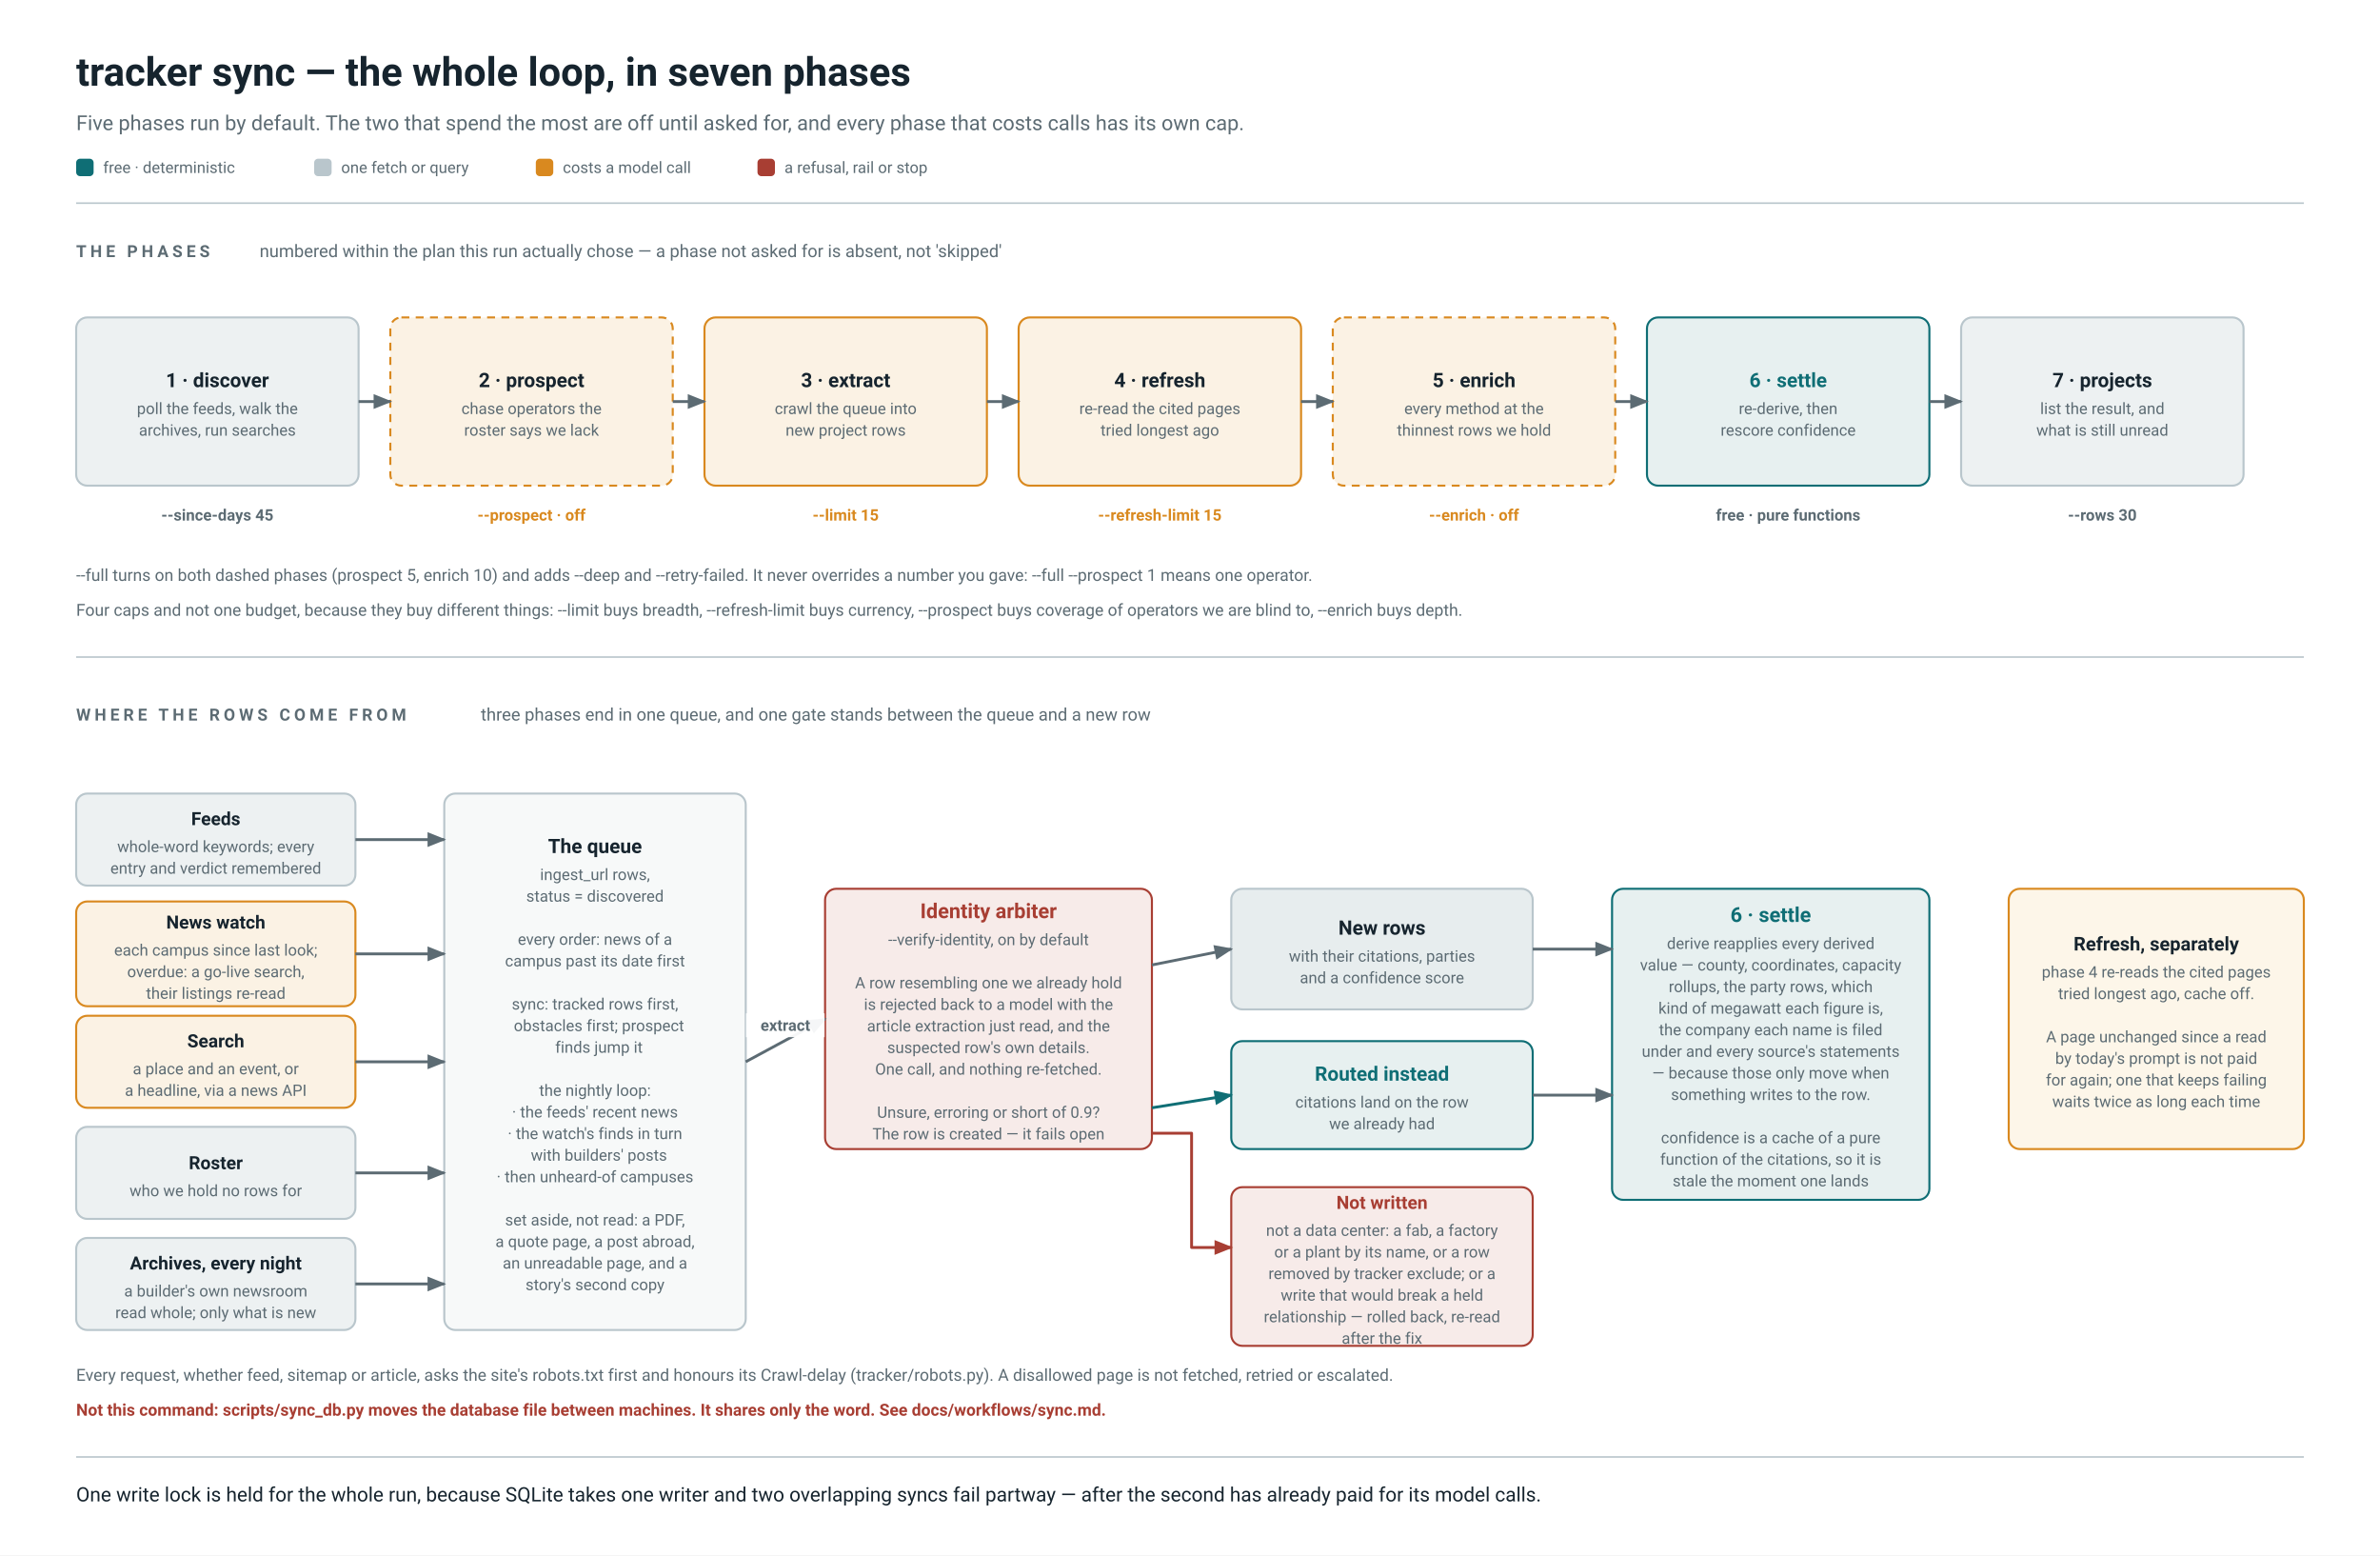
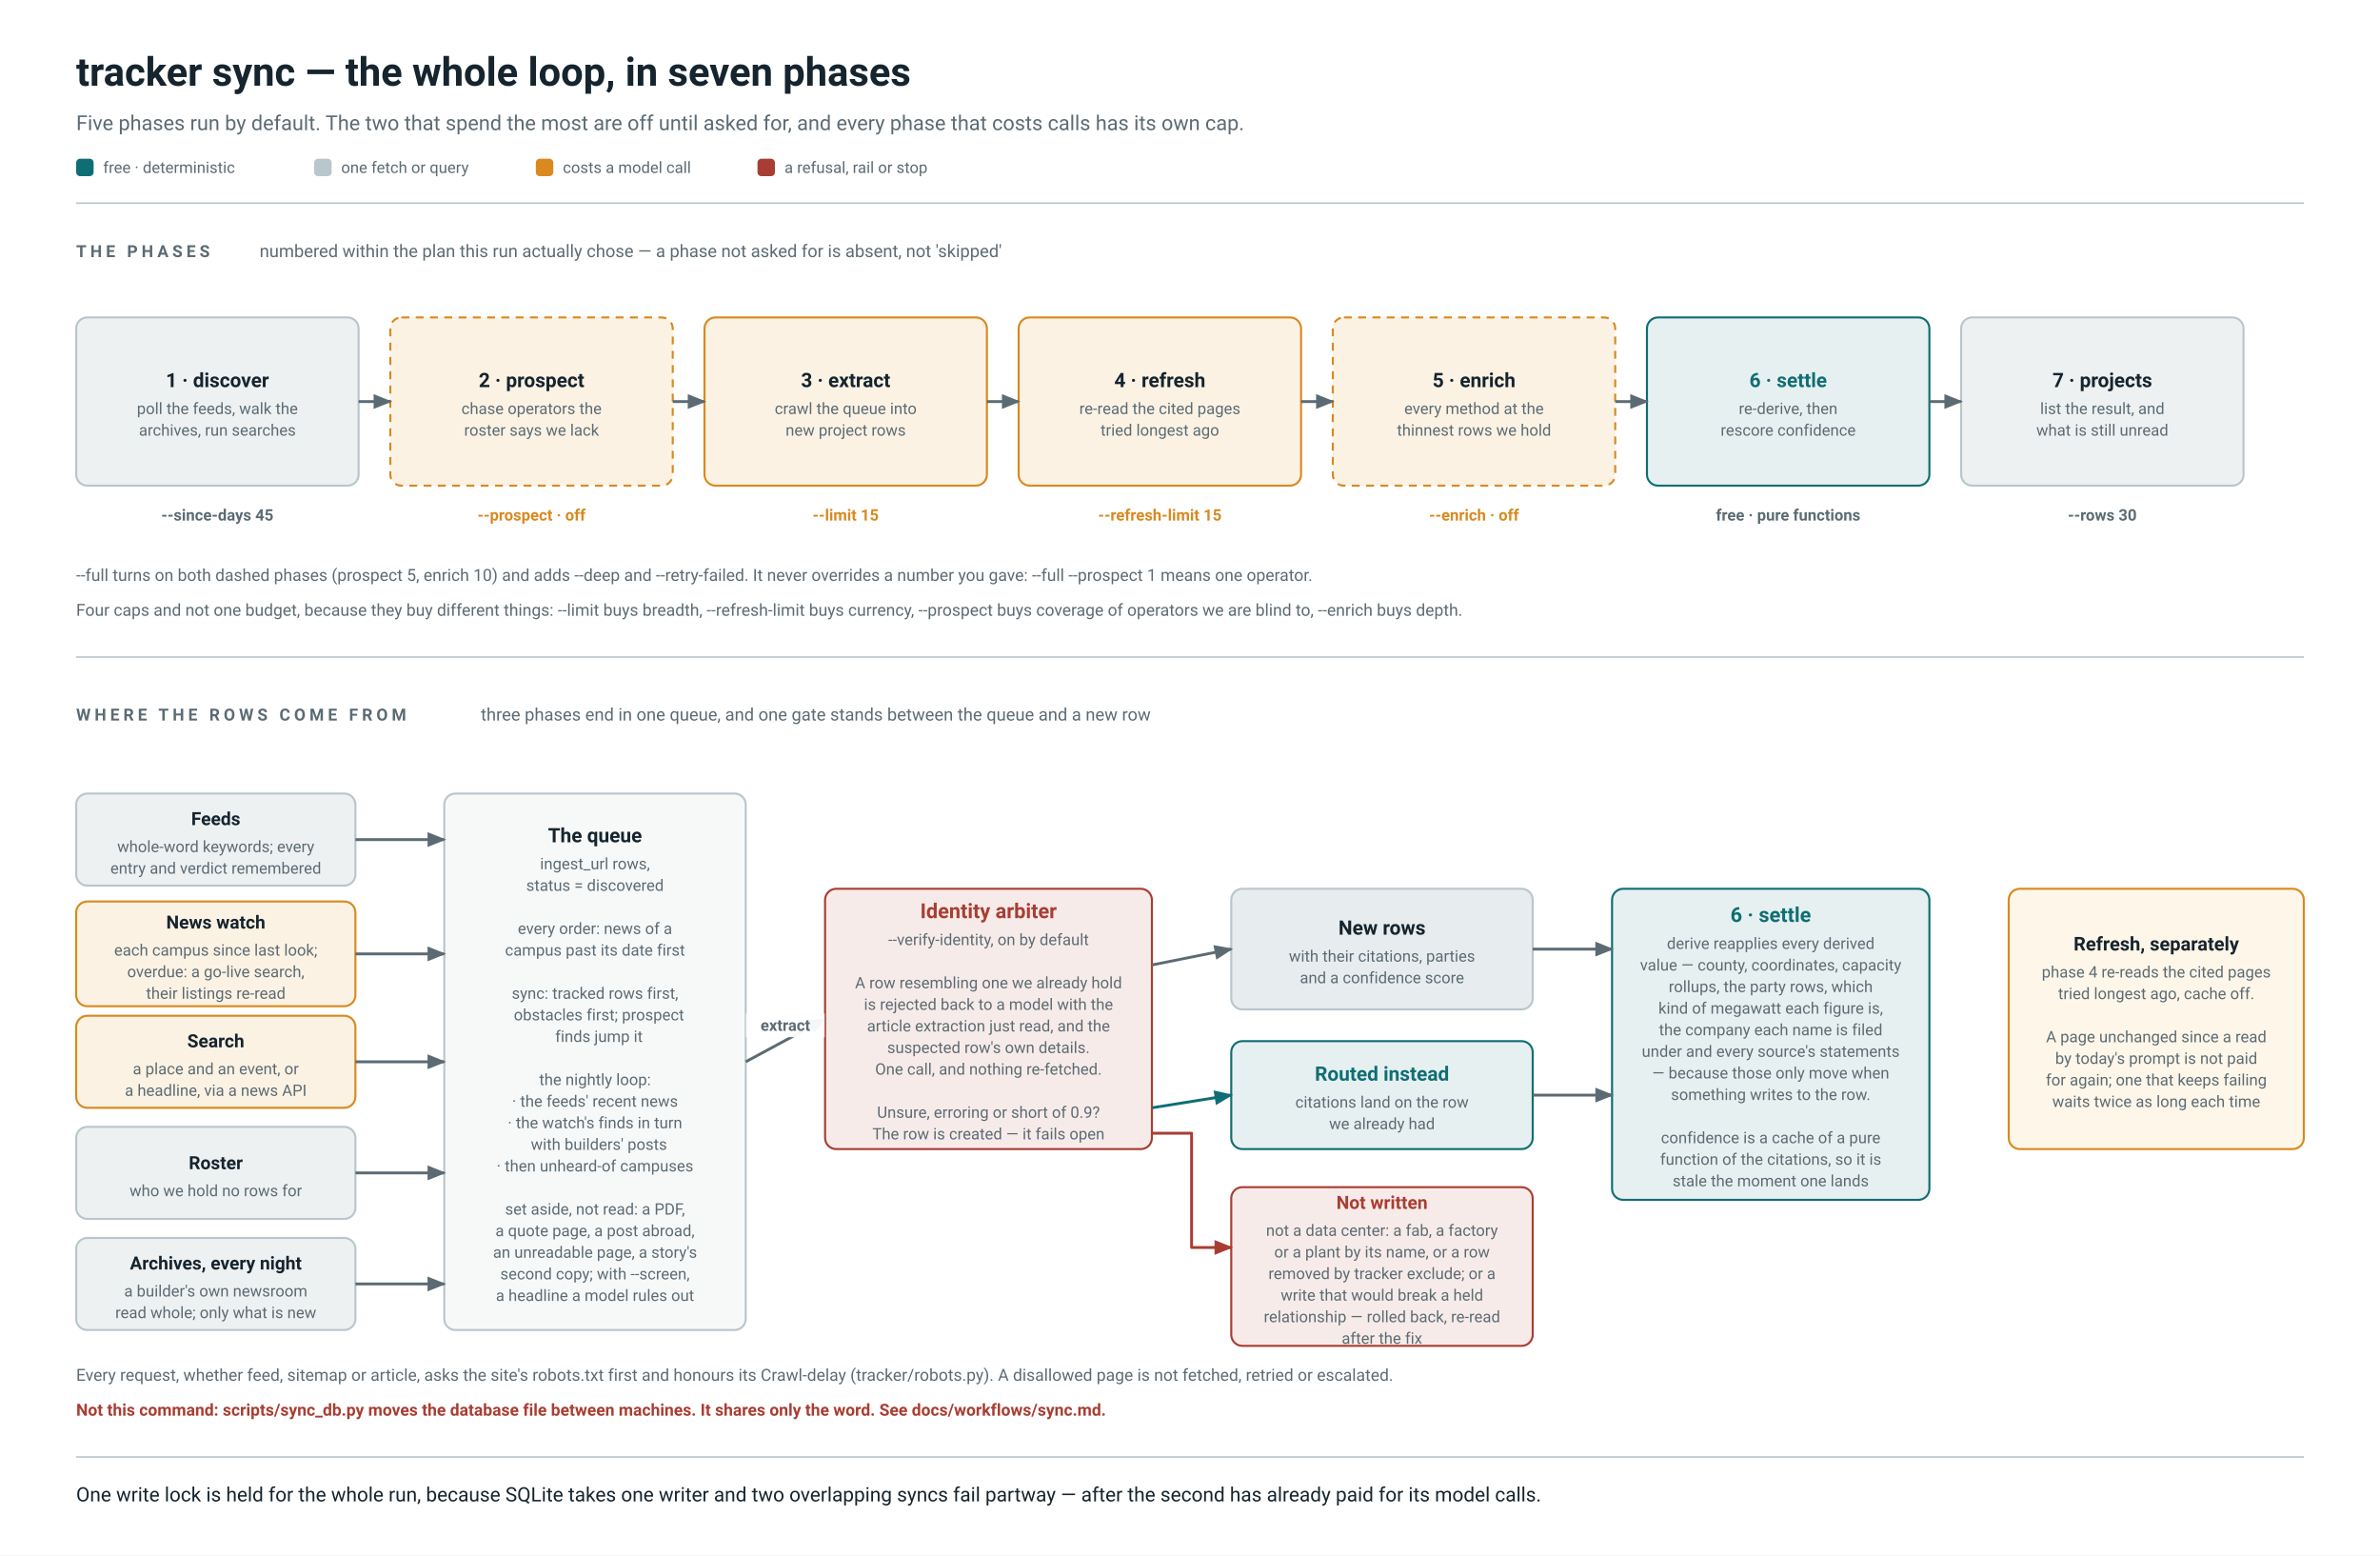
<svg xmlns="http://www.w3.org/2000/svg" width="1500" height="980" viewBox="0 0 1500 980" font-family="system-ui,-apple-system,'Segoe UI',Roboto,'Helvetica Neue','DejaVu Sans',Arial,sans-serif">
  <defs>
    <marker id="a0F6E75" viewBox="0 0 10 10" refX="9" refY="5" markerWidth="6.5" markerHeight="6.5" orient="auto-start-reverse">
      <path d="M 0 1 L 10 5 L 0 9 z" fill="#0F6E75" />
    </marker>
    <marker id="a5C6B73" viewBox="0 0 10 10" refX="9" refY="5" markerWidth="6.5" markerHeight="6.5" orient="auto-start-reverse">
      <path d="M 0 1 L 10 5 L 0 9 z" fill="#5C6B73" />
    </marker>
    <marker id="aA83E33" viewBox="0 0 10 10" refX="9" refY="5" markerWidth="6.5" markerHeight="6.5" orient="auto-start-reverse">
      <path d="M 0 1 L 10 5 L 0 9 z" fill="#A83E33" />
    </marker>
  </defs>
  <rect width="1500" height="980" fill="#FFFFFF" />
  <g font-family="system-ui,-apple-system,'Segoe UI',Roboto,'Helvetica Neue','DejaVu Sans',Arial,sans-serif" xml:space="preserve">
    <text x="48.0" y="54.0" font-size="25" fill="#16242E" text-anchor="start" font-weight="700">tracker sync — the whole loop, in seven phases</text>
    <text x="48.0" y="82.0" font-size="13" fill="#5C6B73" text-anchor="start">Five phases run by default. The two that spend the most are off until asked for, and every phase that costs calls has its own cap.</text>
    <rect x="48.0" y="100.0" width="11" height="11" rx="2.5" fill="#0F6E75" />
    <text x="65.0" y="109.0" font-size="10" fill="#5C6B73" text-anchor="start">free · deterministic</text>
    <rect x="198.0" y="100.0" width="11" height="11" rx="2.5" fill="#B9C6CC" />
    <text x="215.0" y="109.0" font-size="10" fill="#5C6B73" text-anchor="start">one fetch or query</text>
    <rect x="337.7" y="100.0" width="11" height="11" rx="2.5" fill="#D9891F" />
    <text x="354.7" y="109.0" font-size="10" fill="#5C6B73" text-anchor="start">costs a model call</text>
    <rect x="477.4" y="100.0" width="11" height="11" rx="2.5" fill="#A83E33" />
    <text x="494.4" y="109.0" font-size="10" fill="#5C6B73" text-anchor="start">a refusal, rail or stop</text>
    <line x1="48" y1="128" x2="1452" y2="128" stroke="#B9C6CC" stroke-width="1" />
    <text x="48.0" y="162.0" font-size="10.5" fill="#5C6B73" text-anchor="start" font-weight="700" letter-spacing="2.4">THE PHASES</text>
    <text x="163.6" y="162.0" font-size="11" fill="#5C6B73" text-anchor="start">numbered within the plan this run actually chose — a phase not asked for is absent, not 'skipped'</text>
    <rect x="48.0" y="200.0" width="178.0" height="106.0" rx="7" fill="#EDF1F2" stroke="#B9C6CC" stroke-width="1.3" />
    <text x="137.0" y="243.9" font-size="12.5" fill="#16242E" text-anchor="middle" font-weight="700">1 · discover</text>
    <text x="137.0" y="260.9" font-size="10" fill="#5C6B73" text-anchor="middle">poll the feeds, walk the</text>
    <text x="137.0" y="274.5" font-size="10" fill="#5C6B73" text-anchor="middle">archives, run searches</text>
    <text x="137.0" y="328.0" font-size="10" fill="#5C6B73" text-anchor="middle" font-weight="700">--since-days 45</text>
    <rect x="246.0" y="200.0" width="178.0" height="106.0" rx="7" fill="#FBF2E4" stroke="#D9891F" stroke-width="1.3" stroke-dasharray="5 4" />
    <text x="335.0" y="243.9" font-size="12.5" fill="#16242E" text-anchor="middle" font-weight="700">2 · prospect</text>
    <text x="335.0" y="260.9" font-size="10" fill="#5C6B73" text-anchor="middle">chase operators the</text>
    <text x="335.0" y="274.5" font-size="10" fill="#5C6B73" text-anchor="middle">roster says we lack</text>
    <text x="335.0" y="328.0" font-size="10" fill="#D9891F" text-anchor="middle" font-weight="700">--prospect · off</text>
    <rect x="444.0" y="200.0" width="178.0" height="106.0" rx="7" fill="#FBF2E4" stroke="#D9891F" stroke-width="1.3" />
    <text x="533.0" y="243.9" font-size="12.5" fill="#16242E" text-anchor="middle" font-weight="700">3 · extract</text>
    <text x="533.0" y="260.9" font-size="10" fill="#5C6B73" text-anchor="middle">crawl the queue into</text>
    <text x="533.0" y="274.5" font-size="10" fill="#5C6B73" text-anchor="middle">new project rows</text>
    <text x="533.0" y="328.0" font-size="10" fill="#D9891F" text-anchor="middle" font-weight="700">--limit 15</text>
    <rect x="642.0" y="200.0" width="178.0" height="106.0" rx="7" fill="#FBF2E4" stroke="#D9891F" stroke-width="1.3" />
    <text x="731.0" y="243.9" font-size="12.5" fill="#16242E" text-anchor="middle" font-weight="700">4 · refresh</text>
    <text x="731.0" y="260.9" font-size="10" fill="#5C6B73" text-anchor="middle">re-read the cited pages</text>
    <text x="731.0" y="274.5" font-size="10" fill="#5C6B73" text-anchor="middle">tried longest ago</text>
    <text x="731.0" y="328.0" font-size="10" fill="#D9891F" text-anchor="middle" font-weight="700">--refresh-limit 15</text>
    <rect x="840.0" y="200.0" width="178.0" height="106.0" rx="7" fill="#FBF2E4" stroke="#D9891F" stroke-width="1.3" stroke-dasharray="5 4" />
    <text x="929.0" y="243.9" font-size="12.5" fill="#16242E" text-anchor="middle" font-weight="700">5 · enrich</text>
    <text x="929.0" y="260.9" font-size="10" fill="#5C6B73" text-anchor="middle">every method at the</text>
    <text x="929.0" y="274.5" font-size="10" fill="#5C6B73" text-anchor="middle">thinnest rows we hold</text>
    <text x="929.0" y="328.0" font-size="10" fill="#D9891F" text-anchor="middle" font-weight="700">--enrich · off</text>
    <rect x="1038.0" y="200.0" width="178.0" height="106.0" rx="7" fill="#E7F0F0" stroke="#0F6E75" stroke-width="1.3" />
    <text x="1127.0" y="243.9" font-size="12.5" fill="#0F6E75" text-anchor="middle" font-weight="700">6 · settle</text>
    <text x="1127.0" y="260.9" font-size="10" fill="#5C6B73" text-anchor="middle">re-derive, then</text>
    <text x="1127.0" y="274.5" font-size="10" fill="#5C6B73" text-anchor="middle">rescore confidence</text>
    <text x="1127.0" y="328.0" font-size="10" fill="#5C6B73" text-anchor="middle" font-weight="700">free · pure functions</text>
    <rect x="1236.0" y="200.0" width="178.0" height="106.0" rx="7" fill="#EDF1F2" stroke="#B9C6CC" stroke-width="1.3" />
    <text x="1325.0" y="243.9" font-size="12.5" fill="#16242E" text-anchor="middle" font-weight="700">7 · projects</text>
    <text x="1325.0" y="260.9" font-size="10" fill="#5C6B73" text-anchor="middle">list the result, and</text>
    <text x="1325.0" y="274.5" font-size="10" fill="#5C6B73" text-anchor="middle">what is still unread</text>
    <text x="1325.0" y="328.0" font-size="10" fill="#5C6B73" text-anchor="middle" font-weight="700">--rows 30</text>
    <polyline points="226.0,253.0 246.0,253.0" fill="none" stroke="#5C6B73" stroke-width="1.8" stroke-linejoin="round" marker-end="url(#a5C6B73)" />
    <polyline points="424.0,253.0 444.0,253.0" fill="none" stroke="#5C6B73" stroke-width="1.8" stroke-linejoin="round" marker-end="url(#a5C6B73)" />
    <polyline points="622.0,253.0 642.0,253.0" fill="none" stroke="#5C6B73" stroke-width="1.8" stroke-linejoin="round" marker-end="url(#a5C6B73)" />
    <polyline points="820.0,253.0 840.0,253.0" fill="none" stroke="#5C6B73" stroke-width="1.8" stroke-linejoin="round" marker-end="url(#a5C6B73)" />
    <polyline points="1018.0,253.0 1038.0,253.0" fill="none" stroke="#5C6B73" stroke-width="1.8" stroke-linejoin="round" marker-end="url(#a5C6B73)" />
    <polyline points="1216.0,253.0 1236.0,253.0" fill="none" stroke="#5C6B73" stroke-width="1.8" stroke-linejoin="round" marker-end="url(#a5C6B73)" />
    <text x="48.0" y="366.0" font-size="10.5" fill="#5C6B73" text-anchor="start">--full turns on both dashed phases (prospect 5, enrich 10) and adds --deep and --retry-failed. It never overrides a number you gave: --full --prospect 1 means one operator.</text>
    <text x="48.0" y="388.0" font-size="10.5" fill="#5C6B73" text-anchor="start">Four caps and not one budget, because they buy different things: --limit buys breadth, --refresh-limit buys currency, --prospect buys coverage of operators we are blind to, --enrich buys depth.</text>
    <line x1="48" y1="414" x2="1452" y2="414" stroke="#B9C6CC" stroke-width="1" />
    <text x="48.0" y="454.0" font-size="10.5" fill="#5C6B73" text-anchor="start" font-weight="700" letter-spacing="2.4">WHERE THE ROWS COME FROM</text>
    <text x="303.0" y="454.0" font-size="11" fill="#5C6B73" text-anchor="start">three phases end in one queue, and one gate stands between the queue and a new row</text>
    <rect x="48.0" y="500.0" width="176.0" height="58.0" rx="7" fill="#EDF1F2" stroke="#B9C6CC" stroke-width="1.3" />
    <text x="136.0" y="519.9" font-size="11.5" fill="#16242E" text-anchor="middle" font-weight="700">Feeds</text>
    <text x="136.0" y="536.9" font-size="10" fill="#5C6B73" text-anchor="middle">whole-word keywords; every</text>
    <text x="136.0" y="550.5" font-size="10" fill="#5C6B73" text-anchor="middle">entry and verdict remembered</text>
    <rect x="48.0" y="568.0" width="176.0" height="66.0" rx="7" fill="#FBF2E4" stroke="#D9891F" stroke-width="1.3" />
    <text x="136.0" y="585.1" font-size="11.5" fill="#16242E" text-anchor="middle" font-weight="700">News watch</text>
    <text x="136.0" y="602.1" font-size="10" fill="#5C6B73" text-anchor="middle">each campus since last look;</text>
    <text x="136.0" y="615.7" font-size="10" fill="#5C6B73" text-anchor="middle">overdue: a go-live search,</text>
    <text x="136.0" y="629.3" font-size="10" fill="#5C6B73" text-anchor="middle">their listings re-read</text>
    <rect x="48.0" y="640.0" width="176.0" height="58.0" rx="7" fill="#FBF2E4" stroke="#D9891F" stroke-width="1.3" />
    <text x="136.0" y="659.9" font-size="11.5" fill="#16242E" text-anchor="middle" font-weight="700">Search</text>
    <text x="136.0" y="676.9" font-size="10" fill="#5C6B73" text-anchor="middle">a place and an event, or</text>
    <text x="136.0" y="690.5" font-size="10" fill="#5C6B73" text-anchor="middle">a headline, via a news API</text>
    <rect x="48.0" y="710.0" width="176.0" height="58.0" rx="7" fill="#EDF1F2" stroke="#B9C6CC" stroke-width="1.3" />
    <text x="136.0" y="736.7" font-size="11.5" fill="#16242E" text-anchor="middle" font-weight="700">Roster</text>
    <text x="136.0" y="753.7" font-size="10" fill="#5C6B73" text-anchor="middle">who we hold no rows for</text>
    <rect x="48.0" y="780.0" width="176.0" height="58.0" rx="7" fill="#EDF1F2" stroke="#B9C6CC" stroke-width="1.3" />
    <text x="136.0" y="799.9" font-size="11.5" fill="#16242E" text-anchor="middle" font-weight="700">Archives, every night</text>
    <text x="136.0" y="816.9" font-size="10" fill="#5C6B73" text-anchor="middle">a builder's own newsroom</text>
    <text x="136.0" y="830.5" font-size="10" fill="#5C6B73" text-anchor="middle">read whole; only what is new</text>
    <rect x="280.0" y="500.0" width="190.0" height="338.0" rx="7" fill="#F7F9F9" stroke="#B9C6CC" stroke-width="1.3" />
-     <text x="375.0" y="537.5" font-size="12.5" fill="#16242E" text-anchor="middle" font-weight="700">The queue</text>
-     <text x="375.0" y="554.5" font-size="10" fill="#5C6B73" text-anchor="middle">ingest_url rows,</text>
-     <text x="375.0" y="568.1" font-size="10" fill="#5C6B73" text-anchor="middle">status = discovered</text>
-     <text x="375.0" y="581.7" font-size="10" fill="#5C6B73" text-anchor="middle" />
-     <text x="375.0" y="595.3" font-size="10" fill="#5C6B73" text-anchor="middle">every order: news of a</text>
-     <text x="375.0" y="608.9" font-size="10" fill="#5C6B73" text-anchor="middle">campus past its date first</text>
-     <text x="375.0" y="622.5" font-size="10" fill="#5C6B73" text-anchor="middle" />
-     <text x="375.0" y="636.1" font-size="10" fill="#5C6B73" text-anchor="middle">sync: tracked rows first,</text>
-     <text x="375.0" y="649.7" font-size="10" fill="#5C6B73" text-anchor="middle">  obstacles first; prospect</text>
-     <text x="375.0" y="663.3" font-size="10" fill="#5C6B73" text-anchor="middle">  finds jump it</text>
-     <text x="375.0" y="676.9" font-size="10" fill="#5C6B73" text-anchor="middle" />
-     <text x="375.0" y="690.5" font-size="10" fill="#5C6B73" text-anchor="middle">the nightly loop:</text>
-     <text x="375.0" y="704.1" font-size="10" fill="#5C6B73" text-anchor="middle">· the feeds' recent news</text>
-     <text x="375.0" y="717.7" font-size="10" fill="#5C6B73" text-anchor="middle">· the watch's finds in turn</text>
-     <text x="375.0" y="731.3" font-size="10" fill="#5C6B73" text-anchor="middle">  with builders' posts</text>
-     <text x="375.0" y="744.9" font-size="10" fill="#5C6B73" text-anchor="middle">· then unheard-of campuses</text>
-     <text x="375.0" y="758.5" font-size="10" fill="#5C6B73" text-anchor="middle" />
-     <text x="375.0" y="772.1" font-size="10" fill="#5C6B73" text-anchor="middle">set aside, not read: a PDF,</text>
-     <text x="375.0" y="785.7" font-size="10" fill="#5C6B73" text-anchor="middle">a quote page, a post abroad,</text>
-     <text x="375.0" y="799.3" font-size="10" fill="#5C6B73" text-anchor="middle">an unreadable page, and a</text>
-     <text x="375.0" y="812.9" font-size="10" fill="#5C6B73" text-anchor="middle">story's second copy</text>
+     <text x="375.0" y="530.7" font-size="12.5" fill="#16242E" text-anchor="middle" font-weight="700">The queue</text>
+     <text x="375.0" y="547.7" font-size="10" fill="#5C6B73" text-anchor="middle">ingest_url rows,</text>
+     <text x="375.0" y="561.3" font-size="10" fill="#5C6B73" text-anchor="middle">status = discovered</text>
+     <text x="375.0" y="574.9" font-size="10" fill="#5C6B73" text-anchor="middle" />
+     <text x="375.0" y="588.5" font-size="10" fill="#5C6B73" text-anchor="middle">every order: news of a</text>
+     <text x="375.0" y="602.1" font-size="10" fill="#5C6B73" text-anchor="middle">campus past its date first</text>
+     <text x="375.0" y="615.7" font-size="10" fill="#5C6B73" text-anchor="middle" />
+     <text x="375.0" y="629.3" font-size="10" fill="#5C6B73" text-anchor="middle">sync: tracked rows first,</text>
+     <text x="375.0" y="642.9" font-size="10" fill="#5C6B73" text-anchor="middle">  obstacles first; prospect</text>
+     <text x="375.0" y="656.5" font-size="10" fill="#5C6B73" text-anchor="middle">  finds jump it</text>
+     <text x="375.0" y="670.1" font-size="10" fill="#5C6B73" text-anchor="middle" />
+     <text x="375.0" y="683.7" font-size="10" fill="#5C6B73" text-anchor="middle">the nightly loop:</text>
+     <text x="375.0" y="697.3" font-size="10" fill="#5C6B73" text-anchor="middle">· the feeds' recent news</text>
+     <text x="375.0" y="710.9" font-size="10" fill="#5C6B73" text-anchor="middle">· the watch's finds in turn</text>
+     <text x="375.0" y="724.5" font-size="10" fill="#5C6B73" text-anchor="middle">  with builders' posts</text>
+     <text x="375.0" y="738.1" font-size="10" fill="#5C6B73" text-anchor="middle">· then unheard-of campuses</text>
+     <text x="375.0" y="751.7" font-size="10" fill="#5C6B73" text-anchor="middle" />
+     <text x="375.0" y="765.3" font-size="10" fill="#5C6B73" text-anchor="middle">set aside, not read: a PDF,</text>
+     <text x="375.0" y="778.9" font-size="10" fill="#5C6B73" text-anchor="middle">a quote page, a post abroad,</text>
+     <text x="375.0" y="792.5" font-size="10" fill="#5C6B73" text-anchor="middle">an unreadable page, a story's</text>
+     <text x="375.0" y="806.1" font-size="10" fill="#5C6B73" text-anchor="middle">second copy; with --screen,</text>
+     <text x="375.0" y="819.7" font-size="10" fill="#5C6B73" text-anchor="middle">a headline a model rules out</text>
    <polyline points="224.0,529.0 280.0,529.0" fill="none" stroke="#5C6B73" stroke-width="1.8" stroke-linejoin="round" marker-end="url(#a5C6B73)" />
    <polyline points="224.0,601.0 280.0,601.0" fill="none" stroke="#5C6B73" stroke-width="1.8" stroke-linejoin="round" marker-end="url(#a5C6B73)" />
    <polyline points="224.0,669.0 280.0,669.0" fill="none" stroke="#5C6B73" stroke-width="1.8" stroke-linejoin="round" marker-end="url(#a5C6B73)" />
    <polyline points="224.0,739.0 280.0,739.0" fill="none" stroke="#5C6B73" stroke-width="1.8" stroke-linejoin="round" marker-end="url(#a5C6B73)" />
    <polyline points="224.0,809.0 280.0,809.0" fill="none" stroke="#5C6B73" stroke-width="1.8" stroke-linejoin="round" marker-end="url(#a5C6B73)" />
    <rect x="520.0" y="560.0" width="206.0" height="164.0" rx="7" fill="#F7EBE9" stroke="#A83E33" stroke-width="1.3" />
    <text x="623.0" y="578.5" font-size="13" fill="#A83E33" text-anchor="middle" font-weight="700">Identity arbiter</text>
    <text x="623.0" y="595.5" font-size="10" fill="#5C6B73" text-anchor="middle">--verify-identity, on by default</text>
    <text x="623.0" y="609.1" font-size="10" fill="#5C6B73" text-anchor="middle" />
    <text x="623.0" y="622.7" font-size="10" fill="#5C6B73" text-anchor="middle">A row resembling one we already hold</text>
    <text x="623.0" y="636.3" font-size="10" fill="#5C6B73" text-anchor="middle">is rejected back to a model with the</text>
    <text x="623.0" y="649.9" font-size="10" fill="#5C6B73" text-anchor="middle">article extraction just read, and the</text>
    <text x="623.0" y="663.5" font-size="10" fill="#5C6B73" text-anchor="middle">suspected row's own details.</text>
    <text x="623.0" y="677.1" font-size="10" fill="#5C6B73" text-anchor="middle">One call, and nothing re-fetched.</text>
    <text x="623.0" y="690.7" font-size="10" fill="#5C6B73" text-anchor="middle" />
    <text x="623.0" y="704.3" font-size="10" fill="#5C6B73" text-anchor="middle">Unsure, erroring or short of 0.9?</text>
    <text x="623.0" y="717.9" font-size="10" fill="#5C6B73" text-anchor="middle">The row is created — it fails open</text>
    <polyline points="470.0,669.0 520.0,642.0" fill="none" stroke="#5C6B73" stroke-width="1.8" stroke-linejoin="round" marker-end="url(#a5C6B73)" />
    <rect x="470.2" y="638.5" width="49.5" height="15" fill="#FFFFFF" opacity="0.94" />
    <text x="495.0" y="649.5" font-size="10" fill="#5C6B73" text-anchor="middle" font-weight="700">extract</text>
    <rect x="776.0" y="560.0" width="190.0" height="76.0" rx="7" fill="#E7EDEE" stroke="#B9C6CC" stroke-width="1.3" />
    <text x="871.0" y="588.9" font-size="12.5" fill="#16242E" text-anchor="middle" font-weight="700">New rows</text>
    <text x="871.0" y="605.9" font-size="10" fill="#5C6B73" text-anchor="middle">with their citations, parties</text>
    <text x="871.0" y="619.5" font-size="10" fill="#5C6B73" text-anchor="middle">and a confidence score</text>
    <rect x="776.0" y="656.0" width="190.0" height="68.0" rx="7" fill="#E7F0F0" stroke="#0F6E75" stroke-width="1.3" />
    <text x="871.0" y="680.9" font-size="12.5" fill="#0F6E75" text-anchor="middle" font-weight="700">Routed instead</text>
    <text x="871.0" y="697.9" font-size="10" fill="#5C6B73" text-anchor="middle">citations land on the row</text>
    <text x="871.0" y="711.5" font-size="10" fill="#5C6B73" text-anchor="middle">we already had</text>
    <polyline points="726.0,608.0 776.0,598.0" fill="none" stroke="#5C6B73" stroke-width="1.8" stroke-linejoin="round" marker-end="url(#a5C6B73)" />
    <polyline points="726.0,698.0 776.0,690.0" fill="none" stroke="#0F6E75" stroke-width="1.8" stroke-linejoin="round" marker-end="url(#a0F6E75)" />
    <rect x="776.0" y="748.0" width="190.0" height="100.0" rx="7" fill="#F7EBE9" stroke="#A83E33" stroke-width="1.3" />
    <text x="871.0" y="761.7" font-size="11.5" fill="#A83E33" text-anchor="middle" font-weight="700">Not written</text>
    <text x="871.0" y="778.7" font-size="10" fill="#5C6B73" text-anchor="middle">not a data center: a fab, a factory</text>
    <text x="871.0" y="792.3" font-size="10" fill="#5C6B73" text-anchor="middle">or a plant by its name, or a row</text>
    <text x="871.0" y="805.9" font-size="10" fill="#5C6B73" text-anchor="middle">removed by tracker exclude; or a</text>
    <text x="871.0" y="819.5" font-size="10" fill="#5C6B73" text-anchor="middle">write that would break a held</text>
    <text x="871.0" y="833.1" font-size="10" fill="#5C6B73" text-anchor="middle">relationship — rolled back, re-read</text>
    <text x="871.0" y="846.7" font-size="10" fill="#5C6B73" text-anchor="middle">after the fix</text>
    <polyline points="726.0,714.0 751.0,714.0 751.0,786.0 776.0,786.0" fill="none" stroke="#A83E33" stroke-width="1.8" stroke-linejoin="round" marker-end="url(#aA83E33)" />
    <rect x="1016.0" y="560.0" width="200.0" height="196.0" rx="7" fill="#E7F0F0" stroke="#0F6E75" stroke-width="1.3" />
    <text x="1116.0" y="580.9" font-size="13" fill="#0F6E75" text-anchor="middle" font-weight="700">6 · settle</text>
    <text x="1116.0" y="597.9" font-size="10" fill="#5C6B73" text-anchor="middle">derive reapplies every derived</text>
    <text x="1116.0" y="611.5" font-size="10" fill="#5C6B73" text-anchor="middle">value — county, coordinates, capacity</text>
    <text x="1116.0" y="625.1" font-size="10" fill="#5C6B73" text-anchor="middle">rollups, the party rows, which</text>
    <text x="1116.0" y="638.7" font-size="10" fill="#5C6B73" text-anchor="middle">kind of megawatt each figure is,</text>
    <text x="1116.0" y="652.3" font-size="10" fill="#5C6B73" text-anchor="middle">the company each name is filed</text>
    <text x="1116.0" y="665.9" font-size="10" fill="#5C6B73" text-anchor="middle">under and every source's statements</text>
    <text x="1116.0" y="679.5" font-size="10" fill="#5C6B73" text-anchor="middle">— because those only move when</text>
    <text x="1116.0" y="693.1" font-size="10" fill="#5C6B73" text-anchor="middle">something writes to the row.</text>
    <text x="1116.0" y="706.7" font-size="10" fill="#5C6B73" text-anchor="middle" />
    <text x="1116.0" y="720.3" font-size="10" fill="#5C6B73" text-anchor="middle">confidence is a cache of a pure</text>
    <text x="1116.0" y="733.9" font-size="10" fill="#5C6B73" text-anchor="middle">function of the citations, so it is</text>
    <text x="1116.0" y="747.5" font-size="10" fill="#5C6B73" text-anchor="middle">stale the moment one lands</text>
    <polyline points="966.0,598.0 1016.0,598.0" fill="none" stroke="#5C6B73" stroke-width="1.8" stroke-linejoin="round" marker-end="url(#a5C6B73)" />
    <polyline points="966.0,690.0 1016.0,690.0" fill="none" stroke="#5C6B73" stroke-width="1.8" stroke-linejoin="round" marker-end="url(#a5C6B73)" />
    <rect x="1266.0" y="560.0" width="186.0" height="164.0" rx="7" fill="#FDF6E9" stroke="#D9891F" stroke-width="1.3" />
    <text x="1359.0" y="598.9" font-size="12" fill="#16242E" text-anchor="middle" font-weight="700">Refresh, separately</text>
    <text x="1359.0" y="615.9" font-size="10" fill="#5C6B73" text-anchor="middle">phase 4 re-reads the cited pages</text>
    <text x="1359.0" y="629.5" font-size="10" fill="#5C6B73" text-anchor="middle">tried longest ago, cache off.</text>
    <text x="1359.0" y="643.1" font-size="10" fill="#5C6B73" text-anchor="middle" />
    <text x="1359.0" y="656.7" font-size="10" fill="#5C6B73" text-anchor="middle">A page unchanged since a read</text>
    <text x="1359.0" y="670.3" font-size="10" fill="#5C6B73" text-anchor="middle">by today's prompt is not paid</text>
    <text x="1359.0" y="683.9" font-size="10" fill="#5C6B73" text-anchor="middle">for again; one that keeps failing</text>
    <text x="1359.0" y="697.5" font-size="10" fill="#5C6B73" text-anchor="middle">waits twice as long each time</text>
    <text x="48.0" y="870.0" font-size="10.5" fill="#5C6B73" text-anchor="start">Every request, whether feed, sitemap or article, asks the site's robots.txt first and honours its Crawl-delay (tracker/robots.py). A disallowed page is not fetched, retried or escalated.</text>
    <text x="48.0" y="892.0" font-size="10.5" fill="#A83E33" text-anchor="start" font-weight="700">Not this command: scripts/sync_db.py moves the database file between machines. It shares only the word. See docs/workflows/sync.md.</text>
    <line x1="48" y1="918" x2="1452" y2="918" stroke="#B9C6CC" stroke-width="1" />
    <text x="48.0" y="946.0" font-size="12.5" fill="#16242E" text-anchor="start">One write lock is held for the whole run, because SQLite takes one writer and two overlapping syncs fail partway — after the second has already paid for its model calls.</text>
  </g>
</svg>
